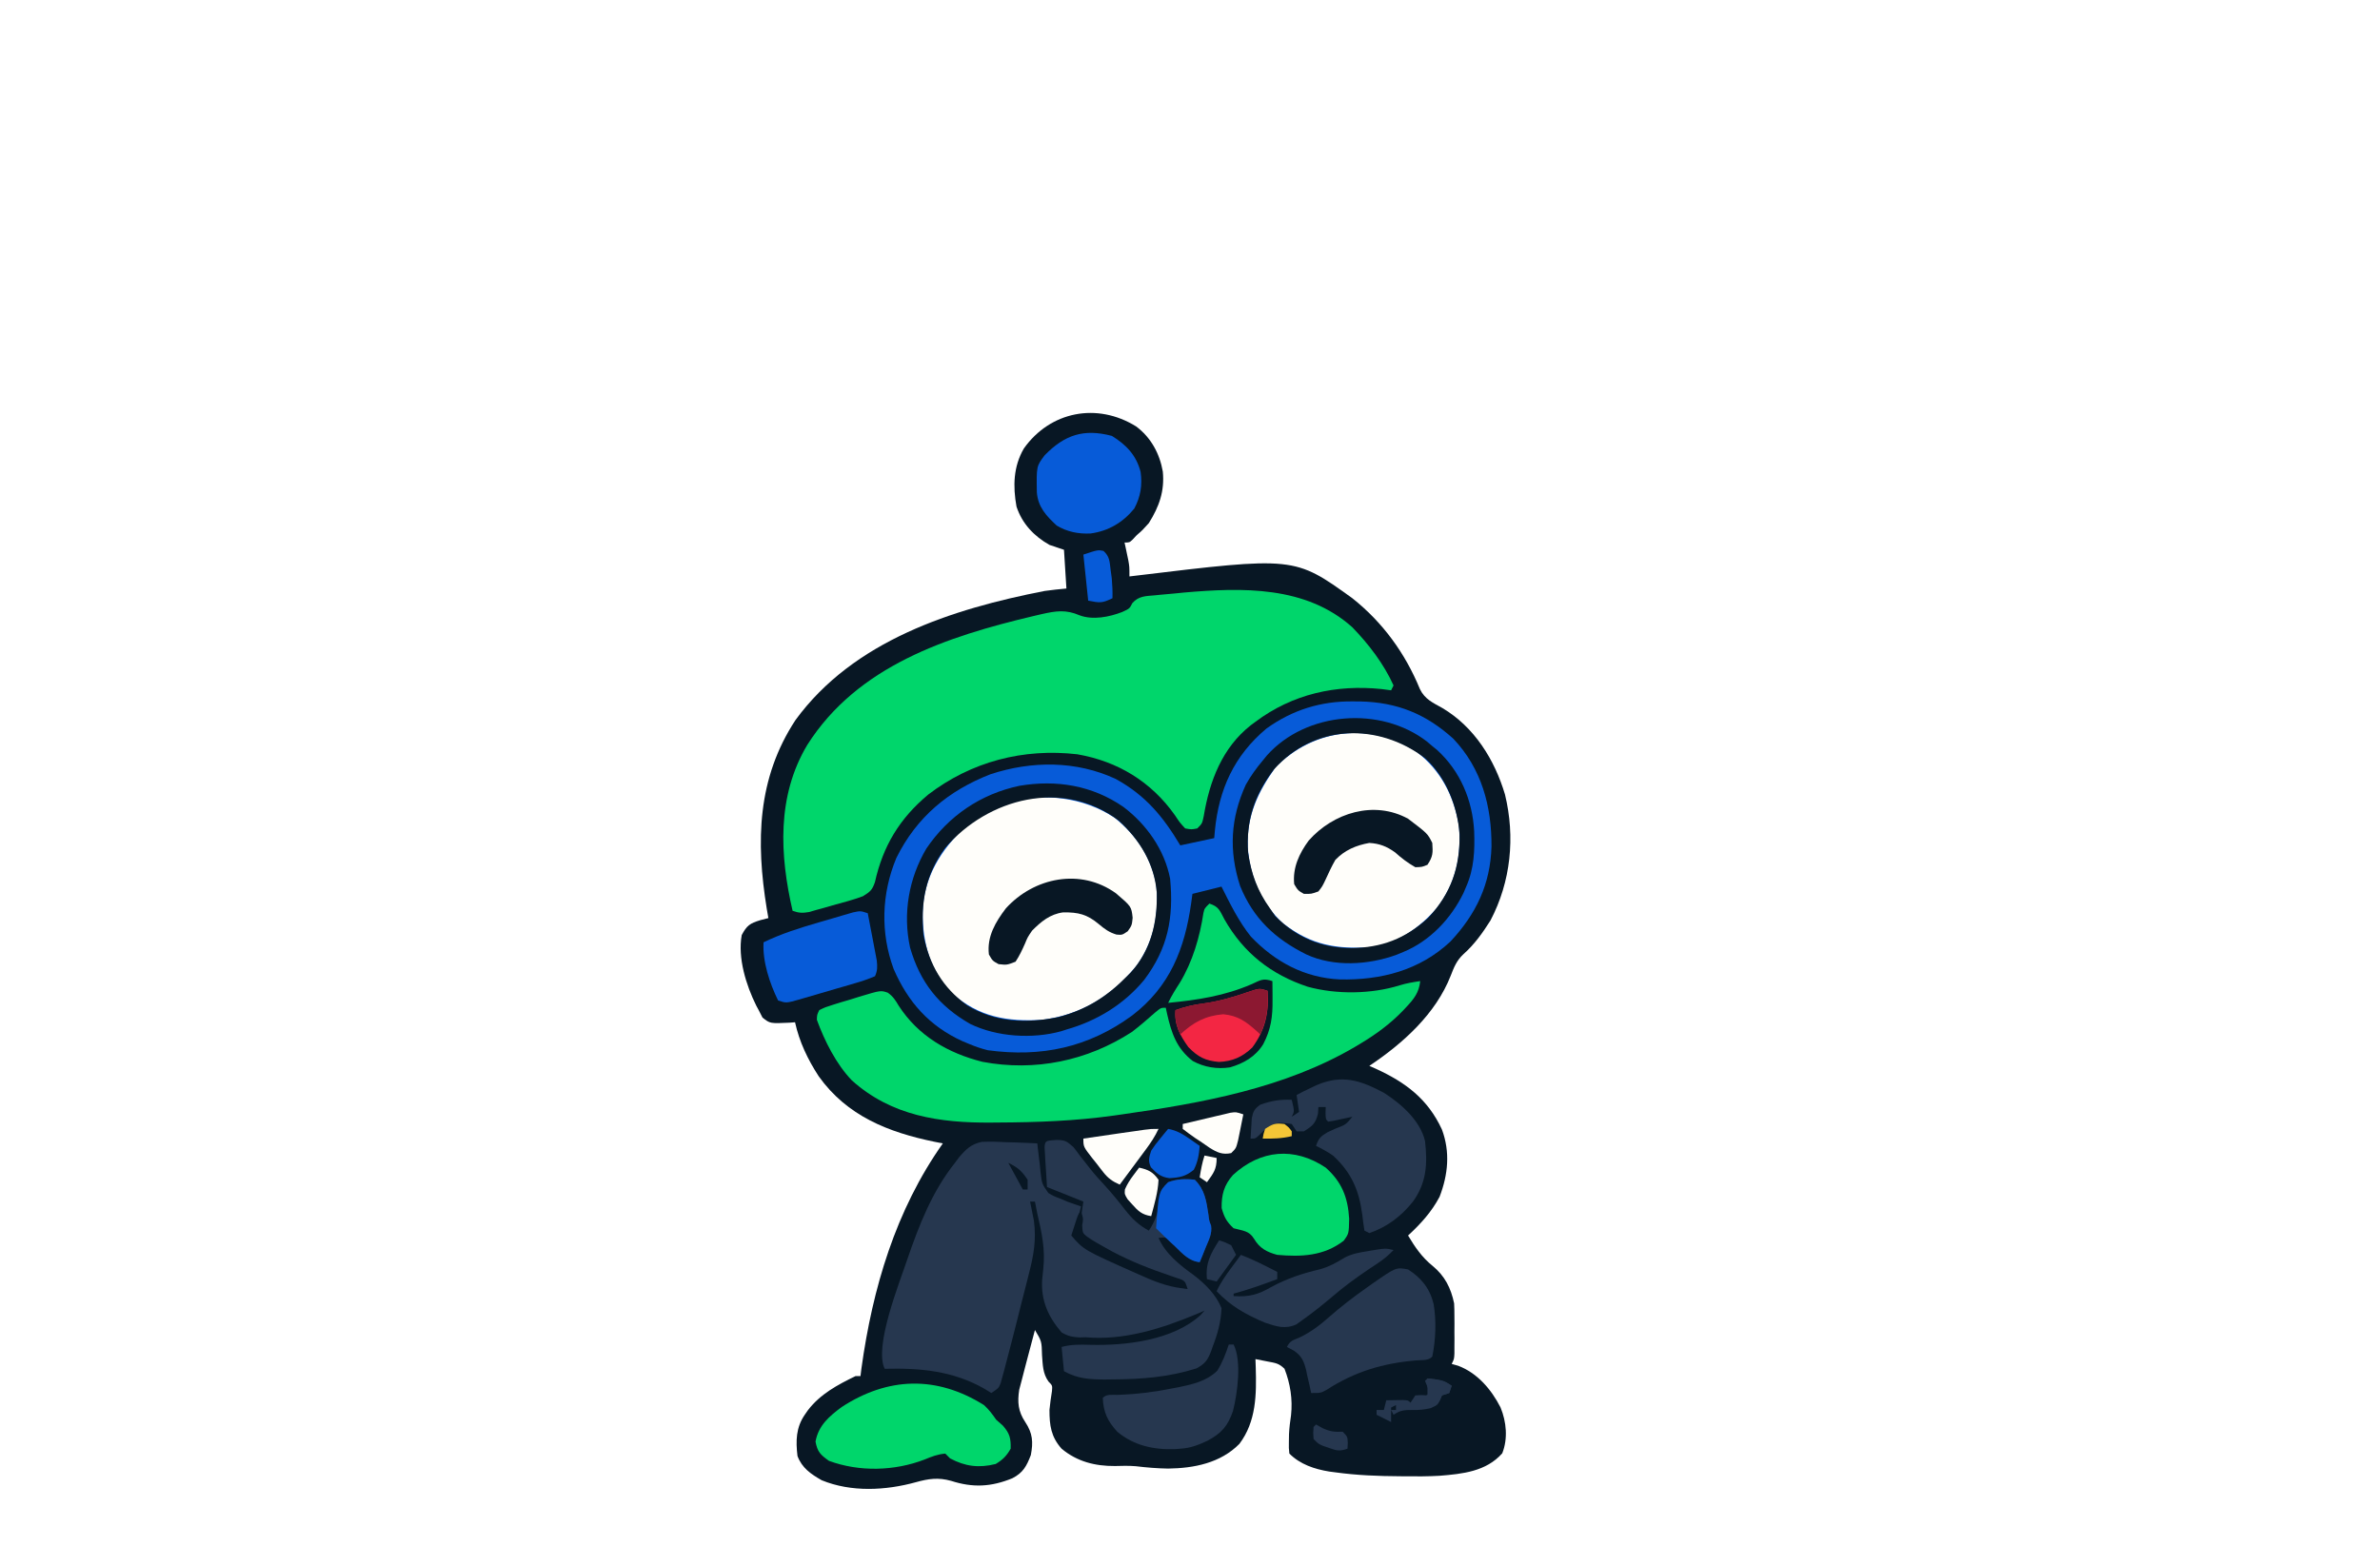
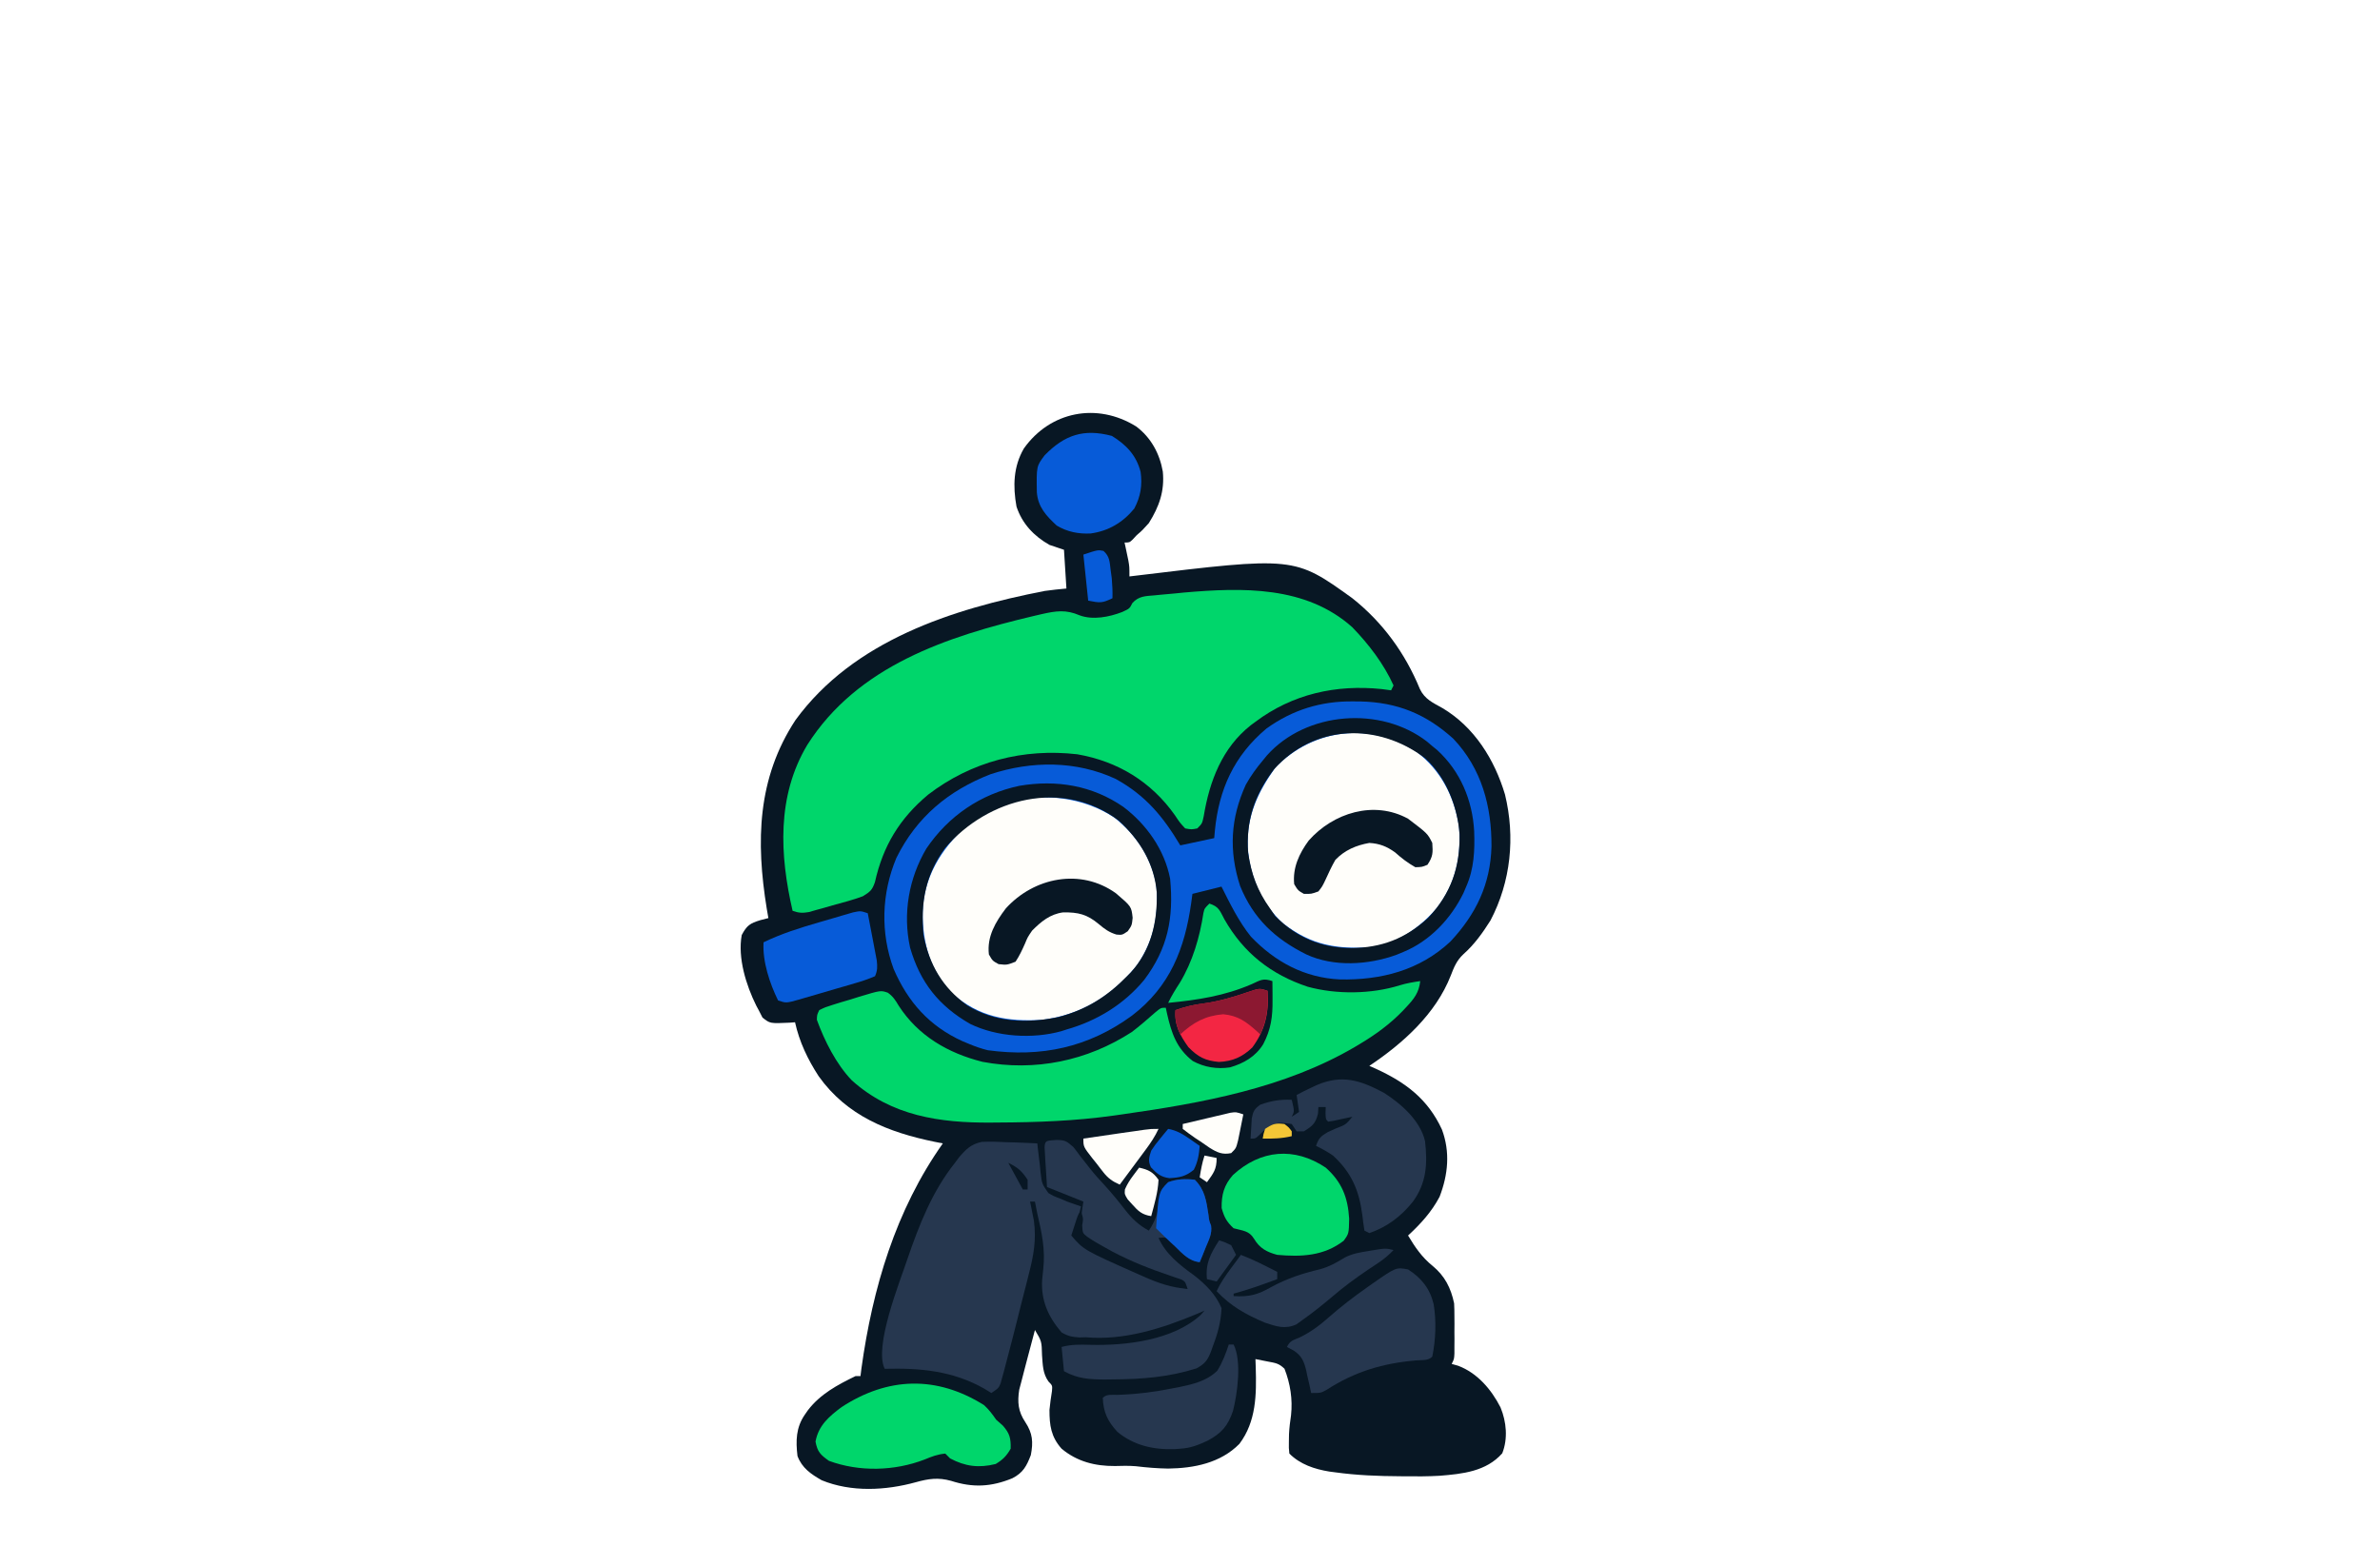
<svg xmlns="http://www.w3.org/2000/svg" viewBox="0 0 400 260" width="400" height="260">
  <path d="M 190.95 71.67 C 193.44 73.53 194.90 76.23 195.43 79.25 C 195.75 82.54 194.82 85.14 193.08 87.92 C 192.01 89.11 192.01 89.11 191.04 89.95 C 190.81 90.20 190.59 90.44 190.35 90.69 C 189.82 91.18 189.82 91.18 189.00 91.18 C 189.09 91.59 189.09 91.59 189.18 92.01 C 189.26 92.37 189.33 92.74 189.41 93.11 C 189.49 93.47 189.56 93.83 189.64 94.20 C 189.82 95.25 189.82 95.25 189.82 96.88 C 190.12 96.84 190.42 96.80 190.73 96.77 C 217.54 93.53 217.54 93.53 227.28 100.54 C 232.39 104.59 236.17 109.79 238.64 115.81 C 239.46 117.52 240.83 118.11 242.44 119.01 C 247.79 122.20 251.18 127.64 252.94 133.53 C 254.68 140.69 253.93 148.16 250.50 154.70 C 249.18 156.79 247.79 158.74 245.94 160.38 C 244.82 161.43 244.38 162.52 243.83 163.95 C 241.30 170.42 235.81 175.34 230.14 179.14 C 230.67 179.38 230.67 179.38 231.23 179.62 C 236.23 181.91 239.97 184.70 242.34 189.83 C 243.75 193.62 243.38 197.40 241.95 201.13 C 240.60 203.69 238.76 205.70 236.65 207.65 C 237.83 209.62 238.98 211.31 240.78 212.76 C 242.83 214.45 243.85 216.47 244.39 219.05 C 244.43 219.77 244.44 220.50 244.44 221.23 C 244.44 221.64 244.45 222.06 244.45 222.48 C 244.44 222.91 244.44 223.34 244.44 223.79 C 244.44 224.22 244.44 224.65 244.45 225.10 C 244.45 225.72 244.45 225.72 244.44 226.35 C 244.44 226.72 244.44 227.10 244.44 227.49 C 244.39 228.42 244.39 228.42 243.98 229.23 C 244.34 229.33 244.70 229.43 245.07 229.54 C 248.31 230.76 250.65 233.53 252.19 236.54 C 253.19 238.97 253.45 241.79 252.48 244.25 C 249.78 247.31 245.79 247.72 241.93 248.03 C 240.01 248.14 238.09 248.14 236.17 248.12 C 235.88 248.11 235.59 248.11 235.29 248.11 C 231.64 248.09 228.03 247.95 224.41 247.45 C 224.08 247.41 223.75 247.36 223.41 247.32 C 220.92 246.91 218.52 246.12 216.70 244.30 C 216.60 243.38 216.60 243.38 216.62 242.26 C 216.63 241.86 216.63 241.45 216.64 241.04 C 216.69 239.96 216.82 238.93 216.98 237.86 C 217.27 235.18 216.86 232.55 215.88 230.04 C 214.92 229.12 214.40 229.08 213.03 228.82 C 212.35 228.69 211.68 228.55 211.00 228.42 C 211.02 228.88 211.03 229.35 211.05 229.83 C 211.18 234.35 211.15 238.89 208.30 242.67 C 205.12 245.89 200.68 246.76 196.33 246.82 C 194.49 246.79 192.69 246.64 190.86 246.42 C 189.69 246.33 188.55 246.35 187.38 246.39 C 184.04 246.41 181.02 245.65 178.42 243.48 C 176.64 241.48 176.38 239.56 176.38 236.97 C 176.49 235.90 176.62 234.86 176.80 233.80 C 176.88 232.86 176.88 232.86 176.21 232.18 C 175.24 230.81 175.26 229.40 175.13 227.76 C 175.07 225.43 175.07 225.43 173.94 223.53 C 173.52 225.10 173.10 226.67 172.69 228.24 C 172.56 228.78 172.42 229.31 172.27 229.84 C 172.07 230.61 171.87 231.39 171.67 232.16 C 171.55 232.62 171.43 233.09 171.30 233.56 C 170.97 235.67 171.12 237.22 172.31 239.00 C 173.56 240.89 173.67 242.36 173.25 244.55 C 172.53 246.41 171.96 247.51 170.14 248.45 C 166.57 249.91 163.50 250.06 159.84 248.88 C 157.68 248.28 156.05 248.52 153.93 249.11 C 148.85 250.51 143.07 250.82 138.10 248.78 C 136.28 247.74 134.78 246.72 134.03 244.70 C 133.73 242.17 133.77 239.93 135.25 237.78 C 135.42 237.53 135.59 237.29 135.77 237.03 C 137.86 234.29 140.75 232.75 143.80 231.27 C 144.07 231.27 144.34 231.27 144.62 231.27 C 144.67 230.84 144.73 230.41 144.78 229.98 C 146.65 216.49 150.54 203.36 158.46 192.17 C 157.99 192.08 157.52 191.98 157.03 191.89 C 149.29 190.29 142.37 187.57 137.60 180.89 C 135.76 178.06 134.35 175.12 133.62 171.81 C 133.16 171.85 133.16 171.85 132.70 171.88 C 129.42 172.03 129.42 172.03 128.15 171.02 C 127.83 170.40 127.83 170.40 127.51 169.77 C 127.38 169.52 127.24 169.27 127.10 169.01 C 125.40 165.59 123.96 160.99 124.66 157.15 C 125.52 155.54 126.02 155.19 127.78 154.65 C 128.23 154.54 128.68 154.42 129.14 154.30 C 129.05 153.78 128.96 153.27 128.87 152.74 C 127.03 141.45 127.25 130.82 133.70 121.01 C 143.45 107.67 159.96 102.36 175.57 99.32 C 176.79 99.15 178.00 99.02 179.23 98.91 C 179.10 96.76 178.96 94.61 178.82 92.40 C 177.61 91.99 177.61 91.99 176.38 91.58 C 173.77 90.10 171.79 88.02 170.84 85.14 C 170.22 81.71 170.31 78.41 172.08 75.37 C 176.51 69.13 184.38 67.59 190.95 71.67 Z" fill="#081724" />
  <path d="M 227.39 117.88 C 227.80 117.88 228.21 117.88 228.63 117.89 C 234.82 118.03 239.64 119.98 244.26 124.16 C 249.02 129.18 250.71 135.52 250.67 142.28 C 250.49 148.62 248.08 153.63 243.77 158.24 C 238.58 163.10 232.10 164.75 225.18 164.61 C 219.25 164.33 214.31 161.67 210.24 157.42 C 208.19 154.87 206.75 151.92 205.29 149.01 C 203.68 149.41 202.07 149.81 200.41 150.23 C 200.34 150.74 200.27 151.25 200.20 151.77 C 199.11 159.47 196.64 165.81 190.25 170.69 C 182.91 176.05 175.01 177.73 166.02 176.51 C 164.94 176.24 163.97 175.91 162.94 175.48 C 162.34 175.23 162.34 175.23 161.74 174.98 C 156.18 172.45 152.60 168.41 150.19 162.85 C 147.95 156.76 148.14 150.20 150.65 144.19 C 154.05 137.31 159.41 132.87 166.48 130.12 C 173.38 127.85 180.88 127.82 187.53 130.92 C 192.56 133.71 195.45 137.20 198.37 142.08 C 201.19 141.48 201.19 141.48 204.07 140.86 C 204.13 140.24 204.13 140.24 204.18 139.61 C 204.85 132.68 207.40 127.01 212.84 122.45 C 217.23 119.29 222.02 117.82 227.39 117.88 Z" fill="#075BD8" />
  <path d="M 227.29 105.43 C 230.05 108.29 232.56 111.56 234.21 115.20 C 234.07 115.47 233.94 115.74 233.80 116.02 C 233.28 115.95 232.76 115.88 232.22 115.81 C 224.56 115.01 217.21 116.64 211.00 121.31 C 210.75 121.50 210.49 121.68 210.24 121.87 C 205.40 125.67 203.28 131.29 202.31 137.16 C 202.04 138.42 202.04 138.42 201.22 139.23 C 200.26 139.42 200.26 139.42 199.19 139.23 C 198.31 138.28 198.31 138.28 197.45 136.99 C 193.48 131.38 187.86 127.95 181.06 126.77 C 172.00 125.73 163.28 127.98 156.02 133.53 C 151.20 137.54 148.40 142.18 147.05 148.25 C 146.58 149.62 146.24 149.87 145.02 150.63 C 143.36 151.25 141.64 151.69 139.93 152.16 C 139.47 152.30 139.00 152.43 138.52 152.57 C 137.86 152.75 137.86 152.75 137.17 152.94 C 136.76 153.06 136.36 153.17 135.94 153.29 C 134.85 153.48 134.24 153.44 133.21 153.08 C 131.04 143.70 130.53 133.79 135.68 125.19 C 144.12 111.90 159.16 106.97 173.76 103.52 C 174.20 103.42 174.64 103.31 175.09 103.21 C 177.49 102.67 179.15 102.42 181.46 103.42 C 183.69 104.24 186.42 103.70 188.60 102.86 C 189.84 102.29 189.84 102.29 190.32 101.35 C 191.37 100.18 192.53 100.18 194.02 100.06 C 194.31 100.03 194.60 100.00 194.91 99.97 C 195.79 99.88 196.67 99.81 197.56 99.73 C 198.02 99.68 198.48 99.64 198.95 99.59 C 208.80 98.73 219.48 98.43 227.29 105.43 Z" fill="#00D66B" />
  <path d="M 177.49 191.59 C 178.99 191.61 179.19 191.72 180.40 192.78 C 180.76 193.23 181.11 193.69 181.44 194.16 C 181.83 194.65 182.21 195.14 182.60 195.63 C 182.78 195.87 182.97 196.11 183.17 196.36 C 183.94 197.34 184.77 198.26 185.62 199.17 C 186.84 200.51 187.98 201.88 189.08 203.32 C 190.29 204.86 191.37 205.89 193.08 206.83 C 194.13 205.27 194.57 203.91 194.94 202.07 C 195.43 199.59 195.43 199.59 196.34 198.69 C 197.81 198.14 199.26 198.09 200.82 198.28 C 202.51 199.97 202.75 201.84 203.10 204.15 C 203.22 205.18 203.22 205.18 203.54 205.98 C 203.74 207.34 203.18 208.34 202.67 209.58 C 202.48 210.06 202.29 210.53 202.09 211.03 C 201.94 211.39 201.78 211.75 201.63 212.13 C 199.53 211.86 198.34 210.25 196.88 208.84 C 195.98 207.92 195.98 207.92 194.71 208.05 C 195.90 210.75 198.29 212.62 200.64 214.31 C 202.59 215.81 204.35 217.56 205.30 219.86 C 205.20 222.17 204.65 224.16 203.82 226.30 C 203.73 226.57 203.64 226.84 203.54 227.11 C 202.96 228.62 202.52 229.19 201.10 229.98 C 196.43 231.44 192.03 231.80 187.14 231.83 C 186.65 231.83 186.16 231.84 185.65 231.85 C 183.06 231.83 181.10 231.72 178.82 230.45 C 178.69 229.11 178.56 227.76 178.42 226.38 C 180.04 225.94 181.53 225.97 183.20 226.02 C 189.21 226.18 197.14 225.26 201.79 221.01 C 202.00 220.76 202.22 220.52 202.44 220.27 C 202.01 220.46 201.57 220.65 201.13 220.84 C 195.29 223.27 188.90 225.33 182.49 224.75 C 181.96 224.76 181.96 224.76 181.43 224.78 C 180.19 224.71 179.50 224.56 178.42 223.94 C 176.17 221.32 174.94 218.58 175.15 215.11 C 175.20 214.49 175.27 213.88 175.34 213.26 C 175.70 209.99 175.09 207.17 174.34 203.98 C 174.21 203.30 174.07 202.63 173.94 201.95 C 173.67 201.95 173.40 201.95 173.12 201.95 C 173.18 202.23 173.24 202.52 173.30 202.81 C 173.38 203.20 173.45 203.58 173.53 203.98 C 173.64 204.55 173.64 204.55 173.76 205.13 C 174.20 208.36 173.72 211.01 172.91 214.13 C 172.81 214.55 172.70 214.97 172.59 215.41 C 172.26 216.74 171.91 218.07 171.57 219.40 C 171.34 220.30 171.12 221.19 170.90 222.08 C 170.68 222.95 170.46 223.81 170.24 224.67 C 170.14 225.07 170.04 225.46 169.93 225.87 C 169.65 227.00 169.35 228.11 169.05 229.23 C 168.90 229.81 168.90 229.81 168.75 230.39 C 168.65 230.76 168.55 231.12 168.44 231.50 C 168.35 231.83 168.26 232.15 168.17 232.49 C 167.83 233.30 167.83 233.30 166.61 234.12 C 166.23 233.88 165.85 233.65 165.46 233.41 C 160.14 230.38 154.66 229.90 148.69 230.05 C 146.83 226.32 151.25 215.39 152.50 211.62 C 154.48 205.86 156.67 200.23 160.50 195.43 C 160.71 195.14 160.93 194.85 161.15 194.55 C 162.33 193.16 163.20 192.29 165.01 191.91 C 166.44 191.85 167.83 191.89 169.25 191.97 C 169.74 191.98 170.24 192.00 170.74 192.01 C 171.94 192.05 173.14 192.10 174.34 192.17 C 174.37 192.40 174.39 192.62 174.41 192.86 C 174.52 193.89 174.65 194.91 174.78 195.94 C 174.81 196.29 174.85 196.65 174.88 197.01 C 175.11 198.95 175.11 198.95 176.19 200.50 C 177.03 201.01 177.03 201.01 178.42 201.54 C 178.74 201.68 179.07 201.82 179.41 201.97 C 179.68 202.06 179.94 202.15 180.22 202.25 C 180.70 202.42 181.18 202.59 181.68 202.76 C 181.27 204.37 180.87 205.99 180.45 207.65 C 185.97 211.52 192.82 215.55 199.59 216.61 C 199.05 215.53 198.62 215.51 197.50 215.12 C 197.15 214.99 196.80 214.86 196.44 214.73 C 196.06 214.59 195.68 214.46 195.29 214.31 C 192.46 213.27 189.69 212.17 186.99 210.83 C 186.74 210.70 186.48 210.58 186.22 210.45 C 184.46 209.55 183.02 208.66 181.68 207.24 C 181.52 205.88 181.52 205.88 181.72 204.47 C 181.79 203.99 181.85 203.52 181.91 203.03 C 181.96 202.67 182.02 202.32 182.08 201.95 C 181.81 201.84 181.54 201.73 181.26 201.62 C 178.62 200.56 178.62 200.56 175.97 199.50 C 175.89 198.29 175.82 197.08 175.74 195.86 C 175.71 195.34 175.71 195.34 175.67 194.82 C 175.64 194.32 175.64 194.32 175.62 193.81 C 175.59 193.36 175.59 193.36 175.56 192.89 C 175.57 191.52 176.08 191.75 177.49 191.59 Z" fill="#26374F" />
  <path d="M 203.26 151.86 C 204.87 152.39 204.99 153.02 205.78 154.50 C 209.00 160.16 213.62 163.79 219.79 165.84 C 224.63 167.16 230.46 167.09 235.24 165.60 C 236.38 165.25 237.51 165.06 238.69 164.89 C 238.50 166.81 237.63 167.90 236.35 169.26 C 236.04 169.59 236.04 169.59 235.74 169.91 C 233.58 172.14 231.17 173.89 228.51 175.48 C 228.25 175.63 228.00 175.78 227.74 175.94 C 215.90 182.89 202.02 185.38 188.60 187.29 C 188.13 187.35 187.67 187.42 187.19 187.49 C 180.69 188.40 174.23 188.63 167.67 188.66 C 167.30 188.66 166.93 188.67 166.55 188.67 C 157.94 188.73 149.83 187.56 143.17 181.58 C 140.55 178.86 138.57 174.93 137.29 171.40 C 137.31 170.56 137.31 170.56 137.69 169.77 C 138.69 169.28 138.69 169.28 139.99 168.87 C 140.46 168.73 140.93 168.58 141.41 168.43 C 142.16 168.21 142.16 168.21 142.91 167.99 C 143.40 167.84 143.89 167.68 144.40 167.52 C 148.02 166.43 148.02 166.43 149.21 166.84 C 150.09 167.46 150.50 168.11 151.05 169.04 C 154.33 174.10 159.33 177.00 165.13 178.46 C 173.93 180.11 182.70 178.32 190.23 173.44 C 191.59 172.40 192.87 171.29 194.15 170.16 C 195.11 169.37 195.11 169.37 195.93 169.37 C 196.00 169.69 196.07 170.01 196.14 170.35 C 196.88 173.60 197.72 176.18 200.45 178.31 C 202.37 179.37 204.56 179.72 206.72 179.39 C 209.04 178.71 211.00 177.60 212.31 175.49 C 213.62 172.97 213.90 170.88 213.87 168.04 C 213.87 167.59 213.87 167.59 213.87 167.12 C 213.86 166.38 213.85 165.63 213.85 164.89 C 212.27 164.36 211.87 164.72 210.38 165.40 C 205.77 167.39 201.30 168.06 196.33 168.55 C 196.90 167.35 197.57 166.28 198.29 165.17 C 200.44 161.62 201.64 157.51 202.26 153.43 C 202.44 152.67 202.44 152.67 203.26 151.86 Z" fill="#00D66B" />
  <path d="M 187.30 137.42 C 190.96 140.32 193.39 144.00 194.30 148.60 C 194.84 153.54 193.91 158.34 190.94 162.40 C 186.75 167.46 181.74 170.53 175.16 171.40 C 169.28 171.74 164.51 170.92 160.00 166.94 C 156.37 163.18 155.08 158.60 155.07 153.49 C 155.20 147.45 158.08 142.92 162.32 138.84 C 164.13 137.38 166.10 136.45 168.24 135.57 C 168.55 135.43 168.87 135.29 169.19 135.15 C 175.02 132.98 182.22 134.04 187.30 137.42 Z" fill="#FFFEFA" />
  <path d="M 238.20 126.45 C 242.20 129.57 244.39 133.85 245.20 138.83 C 245.63 143.94 244.65 148.47 241.50 152.58 C 238.70 155.84 234.90 158.60 230.54 159.19 C 224.72 159.55 220.44 158.89 215.68 155.22 C 212.01 151.92 210.06 147.30 209.71 142.42 C 209.51 137.14 211.37 133.20 214.36 128.97 C 220.81 122.37 230.52 121.29 238.20 126.45 Z" fill="#FFFEFA" />
  <path d="M 165.38 236.15 C 166.22 236.92 166.76 237.65 167.42 238.60 C 167.97 239.09 167.97 239.09 168.54 239.59 C 169.71 240.92 169.90 241.72 169.86 243.48 C 169.16 244.70 168.54 245.33 167.34 246.05 C 164.52 246.75 162.24 246.47 159.68 245.11 C 159.41 244.84 159.15 244.58 158.87 244.30 C 157.59 244.41 156.59 244.80 155.41 245.29 C 150.33 247.25 144.42 247.40 139.32 245.52 C 137.88 244.49 137.39 244.02 137.06 242.29 C 137.55 239.58 139.33 238.06 141.45 236.48 C 149.20 231.43 157.39 231.14 165.38 236.15 Z" fill="#00D66B" />
  <path d="M 232.59 183.66 C 235.47 185.50 238.69 188.31 239.50 191.77 C 239.94 195.58 239.76 198.79 237.47 201.95 C 235.50 204.41 233.15 206.21 230.14 207.24 C 229.73 207.04 229.73 207.04 229.32 206.83 C 229.17 205.95 229.06 205.07 228.96 204.19 C 228.41 200.04 227.14 197.07 224.03 194.21 C 223.10 193.57 222.20 193.08 221.18 192.58 C 221.61 191.33 221.96 190.97 223.12 190.29 C 223.57 190.08 224.01 189.88 224.46 189.68 C 226.18 189.02 226.18 189.02 227.29 187.69 C 227.00 187.75 226.71 187.82 226.41 187.88 C 225.85 188.00 225.85 188.00 225.27 188.12 C 224.72 188.25 224.72 188.25 224.14 188.37 C 223.84 188.41 223.53 188.46 223.21 188.51 C 222.81 188.10 222.81 188.10 222.78 187.06 C 222.79 186.73 222.80 186.40 222.81 186.06 C 222.40 186.06 222.00 186.06 221.58 186.06 C 221.55 186.62 221.55 186.62 221.51 187.18 C 221.10 188.83 220.56 189.26 219.14 190.14 C 218.74 190.14 218.33 190.14 217.92 190.14 C 217.65 189.73 217.38 189.33 217.10 188.91 C 215.45 188.66 214.44 188.52 213.03 189.46 C 212.53 189.90 212.05 190.36 211.58 190.82 C 211.00 191.36 211.00 191.36 210.18 191.36 C 210.22 190.64 210.26 189.92 210.31 189.20 C 210.33 188.79 210.36 188.39 210.38 187.98 C 210.61 186.76 210.82 186.38 211.81 185.66 C 213.63 185.01 215.18 184.75 217.10 184.84 C 217.56 186.78 217.56 186.78 217.10 187.69 C 217.51 187.42 217.91 187.16 218.33 186.88 C 218.19 185.94 218.06 185.00 217.92 184.03 C 218.73 183.59 219.53 183.19 220.36 182.81 C 220.70 182.65 221.03 182.49 221.38 182.33 C 225.62 180.56 228.63 181.56 232.59 183.66 Z" fill="#26374F" />
  <path d="M 188.80 135.61 C 192.68 138.54 195.72 142.80 196.66 147.69 C 197.28 154.28 196.28 159.40 192.30 164.69 C 188.90 168.80 184.35 171.58 179.23 173.03 C 178.95 173.12 178.66 173.21 178.37 173.31 C 173.53 174.65 167.56 174.28 163.06 172.09 C 157.80 169.08 154.63 165.10 152.95 159.24 C 151.70 153.51 152.75 147.59 155.69 142.62 C 159.40 137.13 164.83 133.44 171.32 132.07 C 177.55 131.01 183.57 132.00 188.80 135.61 Z M 158.87 142.49 C 155.56 146.94 154.70 151.68 155.21 157.15 C 156.18 162.12 158.42 165.98 162.54 168.96 C 167.21 171.87 172.58 172.02 177.88 170.94 C 182.55 169.71 186.05 167.50 189.41 164.07 C 189.62 163.86 189.83 163.66 190.04 163.44 C 193.46 159.69 194.52 154.98 194.42 150.06 C 194.01 145.17 191.62 141.24 188.05 137.94 C 178.70 130.80 166.05 134.12 158.87 142.49 Z" fill="#081724" />
  <path d="M 239.84 124.64 C 240.28 125.01 240.28 125.01 240.72 125.39 C 240.98 125.60 241.24 125.81 241.51 126.03 C 245.42 129.58 247.48 134.50 247.76 139.71 C 247.87 142.95 247.75 146.00 246.42 149.01 C 246.19 149.54 246.19 149.54 245.96 150.09 C 243.86 154.40 240.32 158.16 235.84 160.00 C 235.45 160.16 235.07 160.32 234.68 160.48 C 229.96 162.18 224.19 162.55 219.55 160.41 C 214.31 157.79 210.66 154.41 208.42 148.90 C 206.50 142.97 206.81 137.53 209.37 131.90 C 210.20 130.42 211.13 129.12 212.22 127.83 C 212.45 127.54 212.68 127.25 212.93 126.96 C 219.54 119.55 232.07 118.62 239.84 124.64 Z M 214.12 129.30 C 210.86 133.55 209.38 137.95 209.77 143.30 C 210.29 146.89 211.34 149.72 213.44 152.67 C 213.73 153.10 214.03 153.53 214.33 153.97 C 217.96 157.59 221.99 159.28 227.06 159.34 C 232.18 159.28 236.19 157.77 240.03 154.26 C 243.87 150.17 245.41 145.70 245.30 140.17 C 244.95 135.53 243.02 130.57 239.50 127.42 C 231.64 121.46 220.91 121.66 214.12 129.30 Z" fill="#081724" />
  <path d="M 236.65 213.35 C 238.90 214.79 240.31 216.55 240.95 219.18 C 241.42 222.06 241.30 225.15 240.72 228.01 C 239.99 228.74 238.97 228.55 237.98 228.64 C 232.43 229.12 227.74 230.50 223.00 233.56 C 221.99 234.12 221.99 234.12 220.36 234.12 C 220.27 233.69 220.18 233.27 220.09 232.84 C 219.96 232.28 219.83 231.72 219.70 231.17 C 219.64 230.89 219.58 230.61 219.53 230.32 C 219.15 228.77 218.76 227.87 217.45 227.00 C 217.07 226.80 216.68 226.59 216.29 226.38 C 216.83 225.30 217.32 225.25 218.43 224.78 C 220.25 223.90 221.73 222.80 223.24 221.47 C 225.32 219.63 227.48 217.97 229.75 216.38 C 230.05 216.17 230.35 215.96 230.65 215.74 C 234.63 212.97 234.63 212.97 236.65 213.35 Z" fill="#26374F" />
  <path d="M 222.81 196.24 C 225.53 198.66 226.53 201.25 226.75 204.82 C 226.70 207.33 226.70 207.33 225.83 208.53 C 222.50 211.10 218.72 211.26 214.66 210.90 C 212.92 210.43 211.72 209.81 210.77 208.21 C 209.92 206.81 208.87 206.86 207.33 206.43 C 206.15 205.34 205.75 204.58 205.32 203.04 C 205.28 200.79 205.71 199.19 207.22 197.48 C 211.85 193.22 217.54 192.71 222.81 196.24 Z" fill="#00D66B" />
  <path d="M 186.87 73.26 C 189.28 74.74 190.99 76.53 191.70 79.32 C 192.01 81.56 191.70 83.47 190.63 85.48 C 188.72 87.81 186.30 89.25 183.30 89.66 C 181.25 89.76 179.37 89.39 177.60 88.33 C 175.84 86.70 174.45 85.21 174.26 82.74 C 174.19 78.36 174.19 78.36 175.57 76.52 C 178.92 73.09 182.13 72.00 186.87 73.26 Z" fill="#075BD8" />
  <path d="M 206.52 225.97 C 206.78 225.97 207.05 225.97 207.33 225.97 C 208.72 228.75 207.97 234.19 207.23 237.12 C 206.36 239.68 205.29 240.89 202.90 242.16 C 201.37 242.87 200.07 243.38 198.37 243.48 C 198.07 243.50 197.77 243.52 197.46 243.55 C 193.92 243.68 190.55 242.95 187.78 240.63 C 186.17 238.87 185.44 237.38 185.34 234.93 C 186.03 234.24 186.91 234.46 187.83 234.43 C 190.94 234.33 193.94 233.96 196.99 233.35 C 197.33 233.29 197.67 233.22 198.02 233.16 C 200.42 232.66 202.78 232.13 204.58 230.38 C 205.47 228.95 205.98 227.56 206.52 225.97 Z" fill="#26374F" />
  <path d="M 145.84 153.48 C 146.12 154.94 146.40 156.40 146.68 157.86 C 146.76 158.28 146.84 158.69 146.92 159.12 C 147.03 159.71 147.03 159.71 147.15 160.33 C 147.22 160.69 147.29 161.06 147.36 161.44 C 147.47 162.47 147.48 163.12 147.06 164.07 C 145.90 164.56 144.83 164.93 143.62 165.27 C 143.28 165.37 142.94 165.47 142.58 165.58 C 141.86 165.79 141.14 166.00 140.42 166.20 C 139.35 166.51 138.28 166.82 137.22 167.14 C 136.56 167.33 135.90 167.52 135.25 167.71 C 134.94 167.80 134.63 167.89 134.31 167.99 C 132.13 168.60 132.13 168.60 130.77 168.14 C 129.36 165.28 128.13 161.58 128.33 158.37 C 131.32 156.92 134.41 155.95 137.59 155.03 C 138.46 154.78 139.33 154.52 140.20 154.27 C 140.75 154.10 141.31 153.94 141.86 153.78 C 142.36 153.63 142.86 153.49 143.38 153.34 C 144.62 153.08 144.62 153.08 145.84 153.48 Z" fill="#075BD8" />
  <path d="M 234.21 210.09 C 233.40 210.94 232.59 211.62 231.61 212.27 C 231.35 212.44 231.08 212.62 230.81 212.81 C 230.53 212.99 230.25 213.18 229.96 213.37 C 227.86 214.79 225.86 216.25 223.93 217.91 C 222.33 219.26 220.72 220.56 219.01 221.77 C 218.64 222.04 218.26 222.32 217.87 222.59 C 215.97 223.45 214.50 222.93 212.58 222.29 C 209.39 220.93 206.89 219.56 204.48 217.01 C 205.14 215.55 206.02 214.33 206.97 213.04 C 207.27 212.64 207.56 212.24 207.87 211.83 C 208.09 211.52 208.32 211.22 208.55 210.90 C 209.99 211.46 211.37 212.09 212.75 212.79 C 213.11 212.97 213.47 213.15 213.84 213.34 C 214.25 213.54 214.25 213.54 214.66 213.76 C 214.66 214.16 214.66 214.56 214.66 214.98 C 212.24 215.88 209.83 216.75 207.33 217.42 C 207.33 217.56 207.33 217.69 207.33 217.83 C 209.94 218.00 211.42 217.59 213.67 216.30 C 216.37 214.84 218.86 214.03 221.85 213.32 C 223.43 212.88 224.63 212.20 226.01 211.35 C 227.31 210.68 228.63 210.47 230.07 210.24 C 232.88 209.77 232.88 209.77 234.21 210.09 Z" fill="#26374F" />
  <path d="M 187.55 150.13 C 190.15 152.35 190.15 152.35 190.36 154.25 C 190.23 155.52 190.23 155.52 189.54 156.51 C 188.60 157.15 188.60 157.15 187.64 157.07 C 186.39 156.69 185.67 156.15 184.68 155.32 C 182.70 153.66 181.23 153.31 178.68 153.34 C 176.48 153.63 174.98 154.88 173.46 156.41 C 172.71 157.51 172.71 157.51 172.27 158.58 C 171.79 159.66 171.33 160.65 170.68 161.63 C 169.23 162.19 169.23 162.19 167.83 162.04 C 166.81 161.48 166.81 161.48 166.20 160.41 C 165.85 157.42 167.30 154.97 169.05 152.67 C 173.79 147.45 181.62 145.86 187.55 150.13 Z" fill="#081724" />
  <path d="M 236.65 137.60 C 239.93 140.09 239.93 140.09 240.72 141.67 C 240.83 143.32 240.85 143.93 239.91 145.34 C 238.99 145.72 238.99 145.72 237.87 145.75 C 236.60 145.03 235.55 144.23 234.46 143.25 C 233.06 142.25 231.86 141.77 230.14 141.67 C 227.93 142.06 225.99 142.88 224.43 144.52 C 223.82 145.58 223.31 146.67 222.81 147.78 C 222.24 148.98 222.24 148.98 221.58 149.82 C 220.39 150.25 220.39 150.25 219.14 150.23 C 218.15 149.66 218.15 149.66 217.51 148.60 C 217.23 145.84 218.35 143.44 219.95 141.27 C 224.07 136.61 230.92 134.46 236.65 137.60 Z" fill="#081724" />
  <path d="M 213.03 166.52 C 213.31 170.11 212.64 173.13 210.46 176.06 C 208.80 177.65 207.15 178.37 204.86 178.48 C 202.54 178.26 201.35 177.65 199.72 175.98 C 198.32 174.02 197.33 172.23 197.56 169.77 C 199.18 169.19 200.68 168.83 202.39 168.63 C 204.92 168.27 207.25 167.59 209.66 166.76 C 211.69 166.07 211.69 166.07 213.03 166.52 Z" fill="#F32643" />
  <path d="M 200.81 198.28 C 202.50 199.97 202.75 201.84 203.10 204.15 C 203.22 205.18 203.22 205.18 203.54 205.98 C 203.74 207.34 203.18 208.34 202.67 209.58 C 202.48 210.06 202.29 210.53 202.09 211.03 C 201.94 211.39 201.78 211.75 201.63 212.13 C 199.82 211.95 198.75 210.70 197.51 209.50 C 197.29 209.30 197.07 209.10 196.84 208.89 C 195.98 208.07 195.13 207.26 194.30 206.43 C 194.73 200.29 194.73 200.29 196.33 198.69 C 197.81 198.14 199.26 198.09 200.81 198.28 Z" fill="#075BD8" />
  <path d="M 194.71 189.73 C 194.12 191.00 193.40 192.08 192.56 193.21 C 192.18 193.72 192.18 193.72 191.79 194.25 C 191.53 194.61 191.26 194.96 190.99 195.33 C 190.59 195.87 190.59 195.87 190.18 196.42 C 189.52 197.32 188.85 198.21 188.19 199.10 C 186.98 198.56 186.24 198.04 185.42 197.00 C 185.23 196.75 185.03 196.50 184.83 196.24 C 184.63 195.98 184.43 195.72 184.22 195.45 C 184.01 195.20 183.81 194.94 183.59 194.67 C 182.08 192.73 182.08 192.73 182.08 191.36 C 183.68 191.13 185.29 190.89 186.89 190.66 C 187.43 190.58 187.97 190.50 188.52 190.42 C 189.30 190.31 190.09 190.20 190.87 190.09 C 191.34 190.02 191.81 189.95 192.30 189.88 C 193.48 189.73 193.48 189.73 194.71 189.73 Z" fill="#FFFEFA" />
  <path d="M 213.03 166.52 C 213.19 169.29 212.94 171.30 211.81 173.85 C 211.63 173.68 211.45 173.51 211.26 173.34 C 209.42 171.70 208.09 170.70 205.58 170.46 C 202.56 170.72 200.57 171.81 198.37 173.85 C 197.72 172.42 197.47 171.35 197.56 169.77 C 199.18 169.19 200.68 168.83 202.39 168.63 C 204.92 168.27 207.25 167.59 209.66 166.76 C 211.69 166.07 211.69 166.07 213.03 166.52 Z" fill="#8C1831" />
  <path d="M 196.33 189.73 C 197.76 189.99 198.71 190.56 199.90 191.38 C 200.22 191.61 200.55 191.83 200.88 192.06 C 201.13 192.23 201.38 192.40 201.63 192.58 C 201.51 194.09 201.32 195.25 200.64 196.60 C 199.29 197.72 198.26 197.91 196.53 198.01 C 195.08 197.82 194.41 197.22 193.43 196.18 C 192.92 195.09 193.11 194.52 193.48 193.39 C 194.15 192.39 194.15 192.39 194.93 191.43 C 195.32 190.95 195.32 190.95 195.72 190.46 C 195.93 190.22 196.13 189.98 196.33 189.73 Z" fill="#075BD8" />
  <path d="M 208.96 187.29 C 208.78 188.22 208.59 189.15 208.40 190.09 C 208.30 190.60 208.19 191.13 208.08 191.66 C 207.74 192.99 207.74 192.99 206.92 193.80 C 205.45 194.10 204.59 193.70 203.35 192.94 C 202.80 192.57 202.25 192.20 201.71 191.81 C 201.42 191.63 201.14 191.44 200.85 191.25 C 200.14 190.77 199.46 190.25 198.78 189.73 C 198.78 189.46 198.78 189.19 198.78 188.91 C 200.24 188.56 201.71 188.21 203.18 187.87 C 203.60 187.77 204.02 187.67 204.45 187.57 C 204.85 187.47 205.25 187.38 205.66 187.29 C 206.03 187.20 206.40 187.11 206.78 187.02 C 207.74 186.88 207.74 186.88 208.96 187.29 Z" fill="#FFFEFA" />
  <path d="M 185.46 92.59 C 186.51 93.53 186.49 94.41 186.66 95.78 C 186.72 96.24 186.78 96.70 186.85 97.18 C 186.95 98.31 187.00 99.41 186.97 100.54 C 185.26 101.37 184.90 101.35 182.89 100.95 C 182.63 98.40 182.36 95.84 182.08 93.21 C 184.52 92.40 184.52 92.40 185.46 92.59 Z" fill="#075BD8" />
  <path d="M 181.67 203.57 C 182.08 204.80 182.08 204.80 181.88 205.94 C 181.95 207.23 181.95 207.23 182.70 207.84 C 183.68 208.52 184.69 209.11 185.75 209.68 C 186.16 209.91 186.57 210.14 186.99 210.37 C 190.13 212.02 193.33 213.28 196.69 214.41 C 197.01 214.52 197.32 214.63 197.65 214.74 C 198.08 214.88 198.08 214.88 198.52 215.03 C 199.19 215.38 199.19 215.38 199.59 216.61 C 196.88 216.41 194.73 215.67 192.26 214.57 C 191.89 214.41 191.52 214.25 191.14 214.08 C 182.14 210.08 182.14 210.08 180.05 207.65 C 180.24 207.04 180.44 206.44 180.63 205.84 C 180.74 205.50 180.85 205.17 180.96 204.82 C 181.27 203.98 181.27 203.98 181.67 203.57 Z" fill="#081724" />
  <path d="M 191.45 196.24 C 193.00 196.58 193.77 196.96 194.71 198.28 C 194.62 200.37 194.01 202.38 193.48 204.39 C 191.96 204.16 191.31 203.57 190.30 202.43 C 190.05 202.15 189.79 201.87 189.53 201.58 C 189.00 200.72 189.00 200.72 189.06 199.90 C 189.44 199.03 189.88 198.33 190.45 197.57 C 190.64 197.32 190.82 197.07 191.02 196.81 C 191.16 196.62 191.30 196.44 191.45 196.24 Z" fill="#FFFEFA" />
-   <path d="M 239.91 231.67 C 242.61 231.98 242.61 231.98 243.98 232.90 C 243.85 233.30 243.71 233.70 243.57 234.12 C 243.17 234.25 242.77 234.39 242.35 234.52 C 242.24 234.79 242.13 235.05 242.02 235.31 C 241.54 236.15 241.54 236.15 240.47 236.66 C 239.34 236.92 238.55 236.99 237.42 236.97 C 235.99 236.97 235.36 237.01 234.21 237.78 C 234.07 237.51 233.94 237.25 233.80 236.97 C 234.07 236.97 234.34 236.97 234.62 236.97 C 234.62 236.70 234.62 236.43 234.62 236.15 C 234.21 236.36 234.21 236.36 233.80 236.56 C 233.80 237.37 233.80 238.17 233.80 239.00 C 232.99 238.60 232.17 238.19 231.36 237.78 C 231.36 237.51 231.36 237.25 231.36 236.97 C 231.76 236.97 232.16 236.97 232.58 236.97 C 232.71 236.43 232.85 235.89 232.99 235.34 C 233.59 235.33 234.19 235.32 234.79 235.31 C 235.13 235.31 235.46 235.30 235.81 235.30 C 236.65 235.34 236.65 235.34 237.06 235.75 C 237.33 235.34 237.60 234.94 237.87 234.52 C 238.94 234.45 238.94 234.45 239.91 234.52 C 239.91 233.99 239.91 233.45 239.91 232.90 C 239.91 232.49 239.91 232.09 239.91 231.67 Z" fill="#26374F" />
  <path d="M 204.89 208.46 C 205.86 208.77 205.86 208.77 206.92 209.28 C 207.19 209.81 207.46 210.35 207.74 210.90 C 206.66 212.38 205.59 213.86 204.48 215.38 C 203.94 215.25 203.40 215.12 202.85 214.98 C 202.57 212.29 203.46 210.71 204.89 208.46 Z" fill="#26374F" />
-   <path d="M 221.18 239.41 C 221.72 239.71 221.72 239.71 222.27 240.02 C 223.60 240.62 224.25 240.67 225.66 240.63 C 226.47 241.45 226.47 241.45 226.52 242.51 C 226.50 242.84 226.49 243.15 226.47 243.48 C 225.08 243.95 224.74 243.82 223.39 243.36 C 223.07 243.25 222.75 243.14 222.42 243.03 C 221.58 242.67 221.58 242.67 220.77 241.86 C 220.69 240.81 220.69 240.81 220.77 239.82 C 220.90 239.68 221.04 239.55 221.18 239.41 Z" fill="#26374F" />
-   <path d="M 239.91 231.67 C 241.58 231.83 242.57 231.96 243.98 232.90 C 243.85 233.30 243.71 233.70 243.57 234.12 C 243.17 234.25 242.77 234.39 242.35 234.52 C 242.18 234.93 242.18 234.93 241.99 235.34 C 241.54 236.15 241.54 236.15 240.52 236.48 C 239.50 236.56 239.50 236.56 238.69 236.15 C 239.10 234.93 239.10 234.93 240.32 234.12 C 240.05 233.45 239.78 232.77 239.50 232.08 C 239.64 231.95 239.77 231.81 239.91 231.67 Z" fill="#26374F" />
  <path d="M 215.88 188.91 C 216.62 189.48 216.62 189.48 217.10 190.14 C 217.10 190.40 217.10 190.67 217.10 190.95 C 215.45 191.35 213.91 191.39 212.22 191.36 C 212.34 190.59 212.34 190.59 212.62 189.73 C 213.94 188.85 214.36 188.72 215.88 188.91 Z" fill="#F4C637" />
  <path d="M 202.44 194.21 C 203.12 194.34 203.79 194.48 204.48 194.62 C 204.48 196.54 203.95 197.17 202.85 198.69 C 202.45 198.42 202.04 198.15 201.63 197.87 C 201.83 196.60 202.04 195.43 202.44 194.21 Z" fill="#FFFEFA" />
  <path d="M 169.46 195.43 C 171.11 196.25 171.71 196.78 172.71 198.28 C 172.71 198.82 172.71 199.36 172.71 199.91 C 172.45 199.91 172.18 199.91 171.90 199.91 C 171.09 198.43 170.29 196.95 169.46 195.43 Z" fill="#081724" />
</svg>
